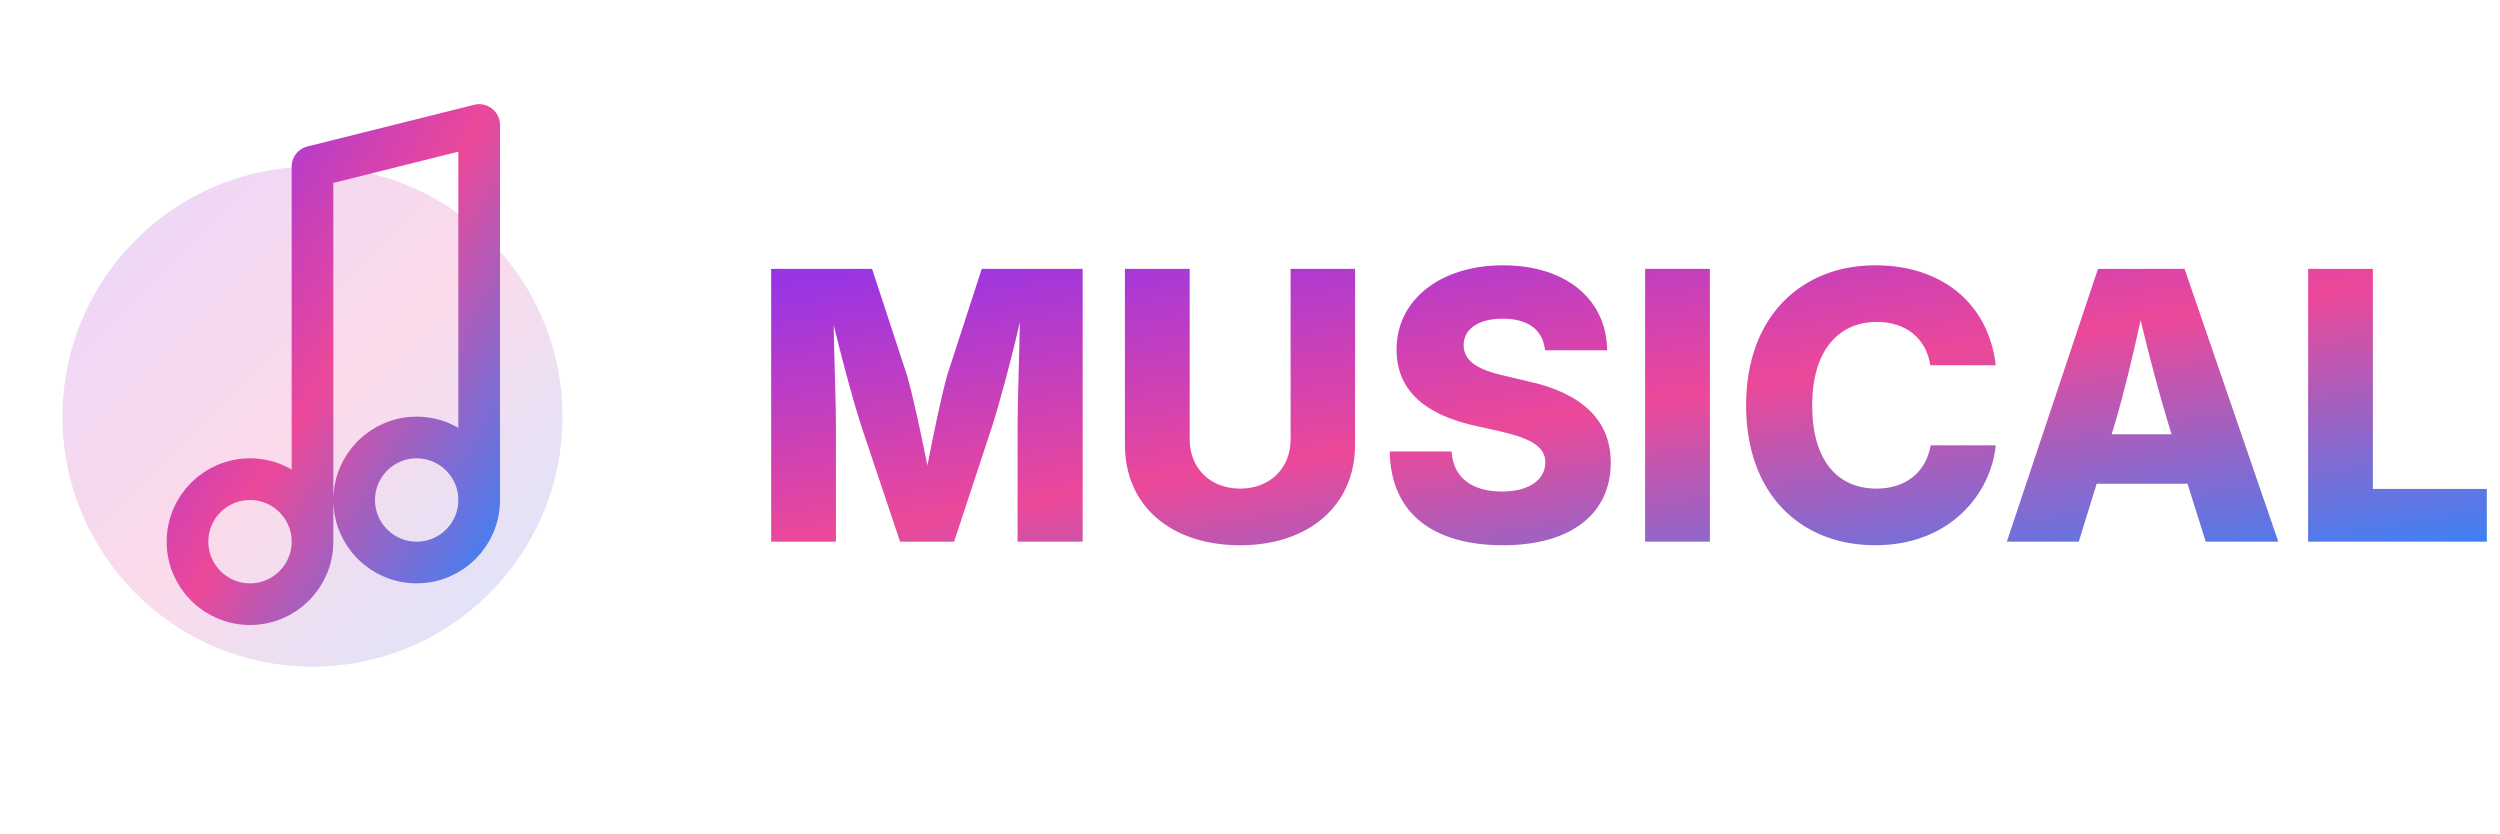
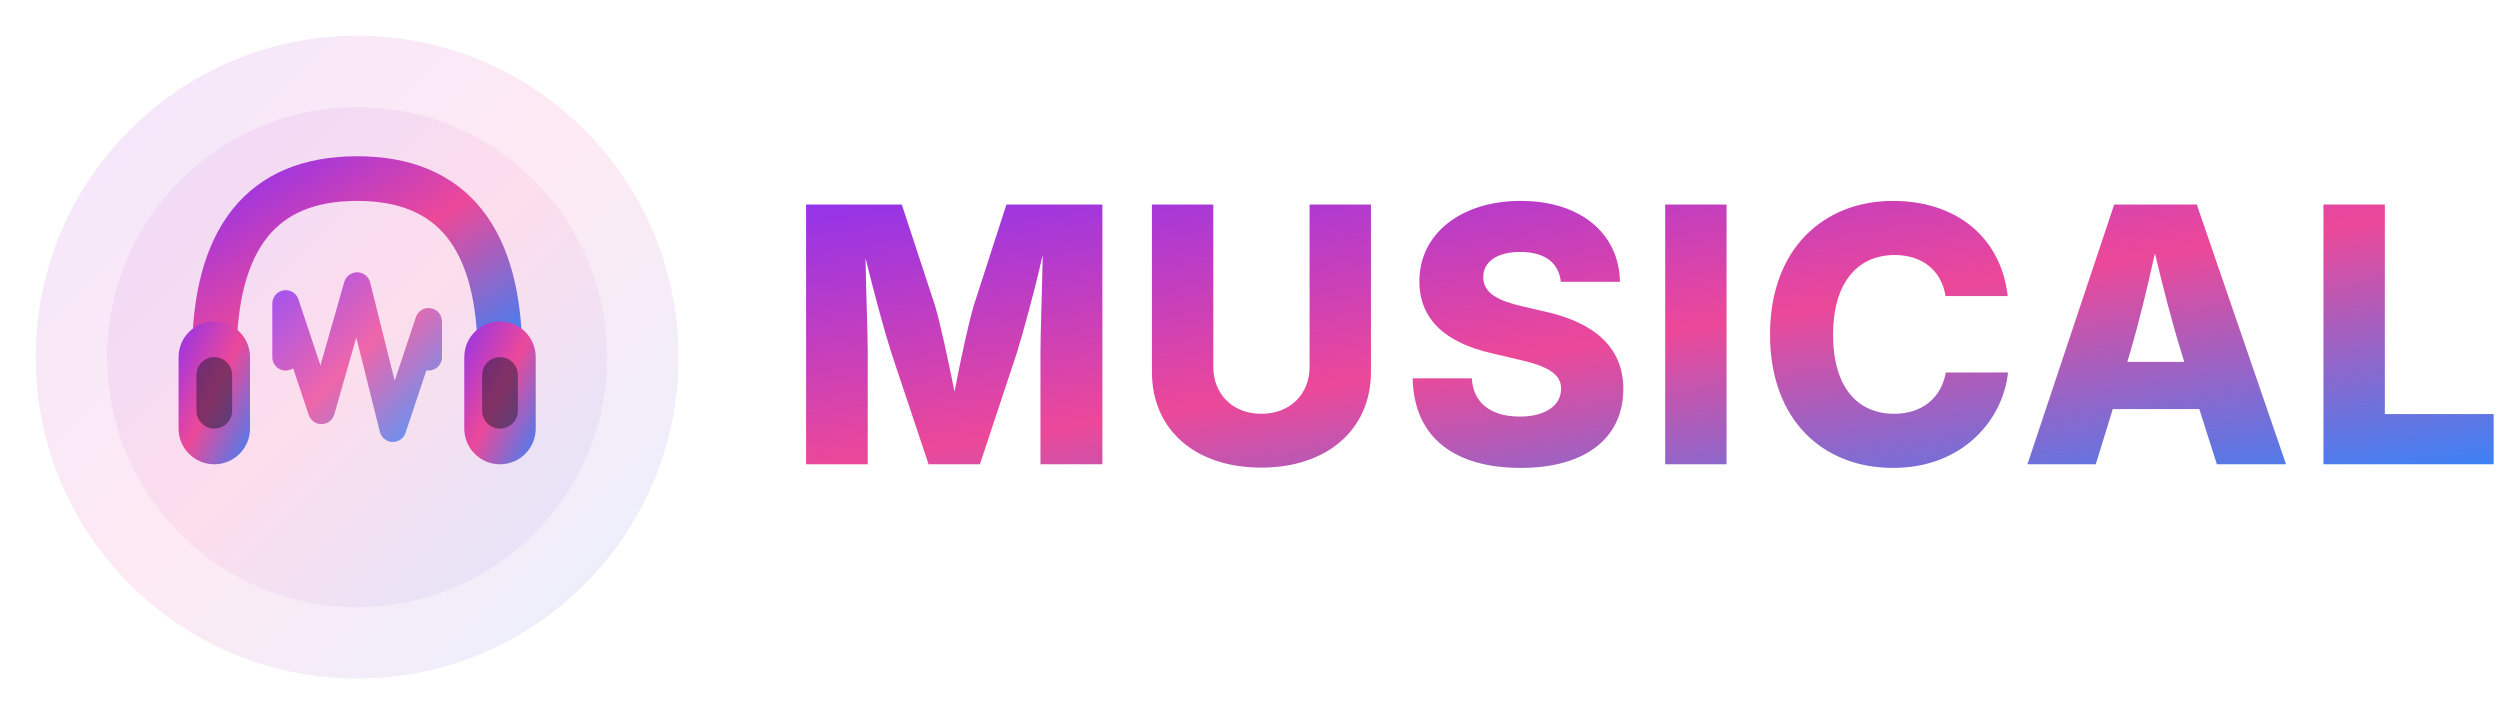
- <svg xmlns="http://www.w3.org/2000/svg" width="120" height="40" viewBox="0 0 120 40" fill="none">
+ <svg xmlns="http://www.w3.org/2000/svg" width="140" height="40" viewBox="0 0 140 40" fill="none">
  <defs>
    <linearGradient id="logoGradient" x1="0%" y1="0%" x2="100%" y2="100%">
      <stop offset="0%" style="stop-color:#9333EA;stop-opacity:1" />
      <stop offset="50%" style="stop-color:#EC4899;stop-opacity:1" />
      <stop offset="100%" style="stop-color:#3B82F6;stop-opacity:1" />
    </linearGradient>
+     <linearGradient id="glowGradient" x1="0%" y1="0%" x2="100%" y2="100%">
+       <stop offset="0%" style="stop-color:#9333EA;stop-opacity:0.4" />
+       <stop offset="50%" style="stop-color:#EC4899;stop-opacity:0.4" />
+       <stop offset="100%" style="stop-color:#3B82F6;stop-opacity:0.4" />
+     </linearGradient>
  </defs>
-   <circle cx="15" cy="20" r="12" fill="url(#logoGradient)" opacity="0.2" />
-   <path d="M15 8 L15 26 M15 8 L23 6 L23 24 M15 26 C15 27.657 13.657 29 12 29 C10.343 29 9 27.657 9 26 C9 24.343 10.343 23 12 23 C13.657 23 15 24.343 15 26 Z M23 24 C23 25.657 21.657 27 20 27 C18.343 27 17 25.657 17 24 C17 22.343 18.343 21 20 21 C21.657 21 23 22.343 23 24 Z" stroke="url(#logoGradient)" stroke-width="2" stroke-linecap="round" stroke-linejoin="round" fill="none" />
-   <text x="36" y="26" font-family="Inter, -apple-system, sans-serif" font-size="18" font-weight="800" fill="url(#logoGradient)">
+   <circle cx="20" cy="20" r="18" fill="url(#glowGradient)" opacity="0.3" />
+   <circle cx="20" cy="20" r="14" fill="url(#glowGradient)" opacity="0.2" />
+   <g transform="translate(20, 20)">
+     <path d="M -8 0 Q -8 -10, 0 -10 Q 8 -10, 8 0" stroke="url(#logoGradient)" stroke-width="2.5" stroke-linecap="round" fill="none" />
+     <rect x="-10" y="-2" width="4" height="8" rx="2" fill="url(#logoGradient)" />
+     <rect x="-9" y="0" width="2" height="4" rx="1" fill="#1a1a2e" opacity="0.5" />
+     <rect x="6" y="-2" width="4" height="8" rx="2" fill="url(#logoGradient)" />
+     <rect x="7" y="0" width="2" height="4" rx="1" fill="#1a1a2e" opacity="0.5" />
+     <path d="M -4 0 L -4 -3 L -2 3 L 0 -4 L 2 4 L 4 -2 L 4 0" stroke="url(#logoGradient)" stroke-width="1.5" stroke-linecap="round" stroke-linejoin="round" fill="none" opacity="0.8" />
+   </g>
+   <text x="44" y="26" font-family="'Inter', 'SF Pro Display', -apple-system, BlinkMacSystemFont, sans-serif" font-size="20" font-weight="800" letter-spacing="0.5" fill="url(#logoGradient)">
    MUSICAL
  </text>
+   <line x1="44" y1="30" x2="134" y2="30" stroke="url(#logoGradient)" stroke-width="1" stroke-linecap="round" opacity="0.4" />
</svg>
